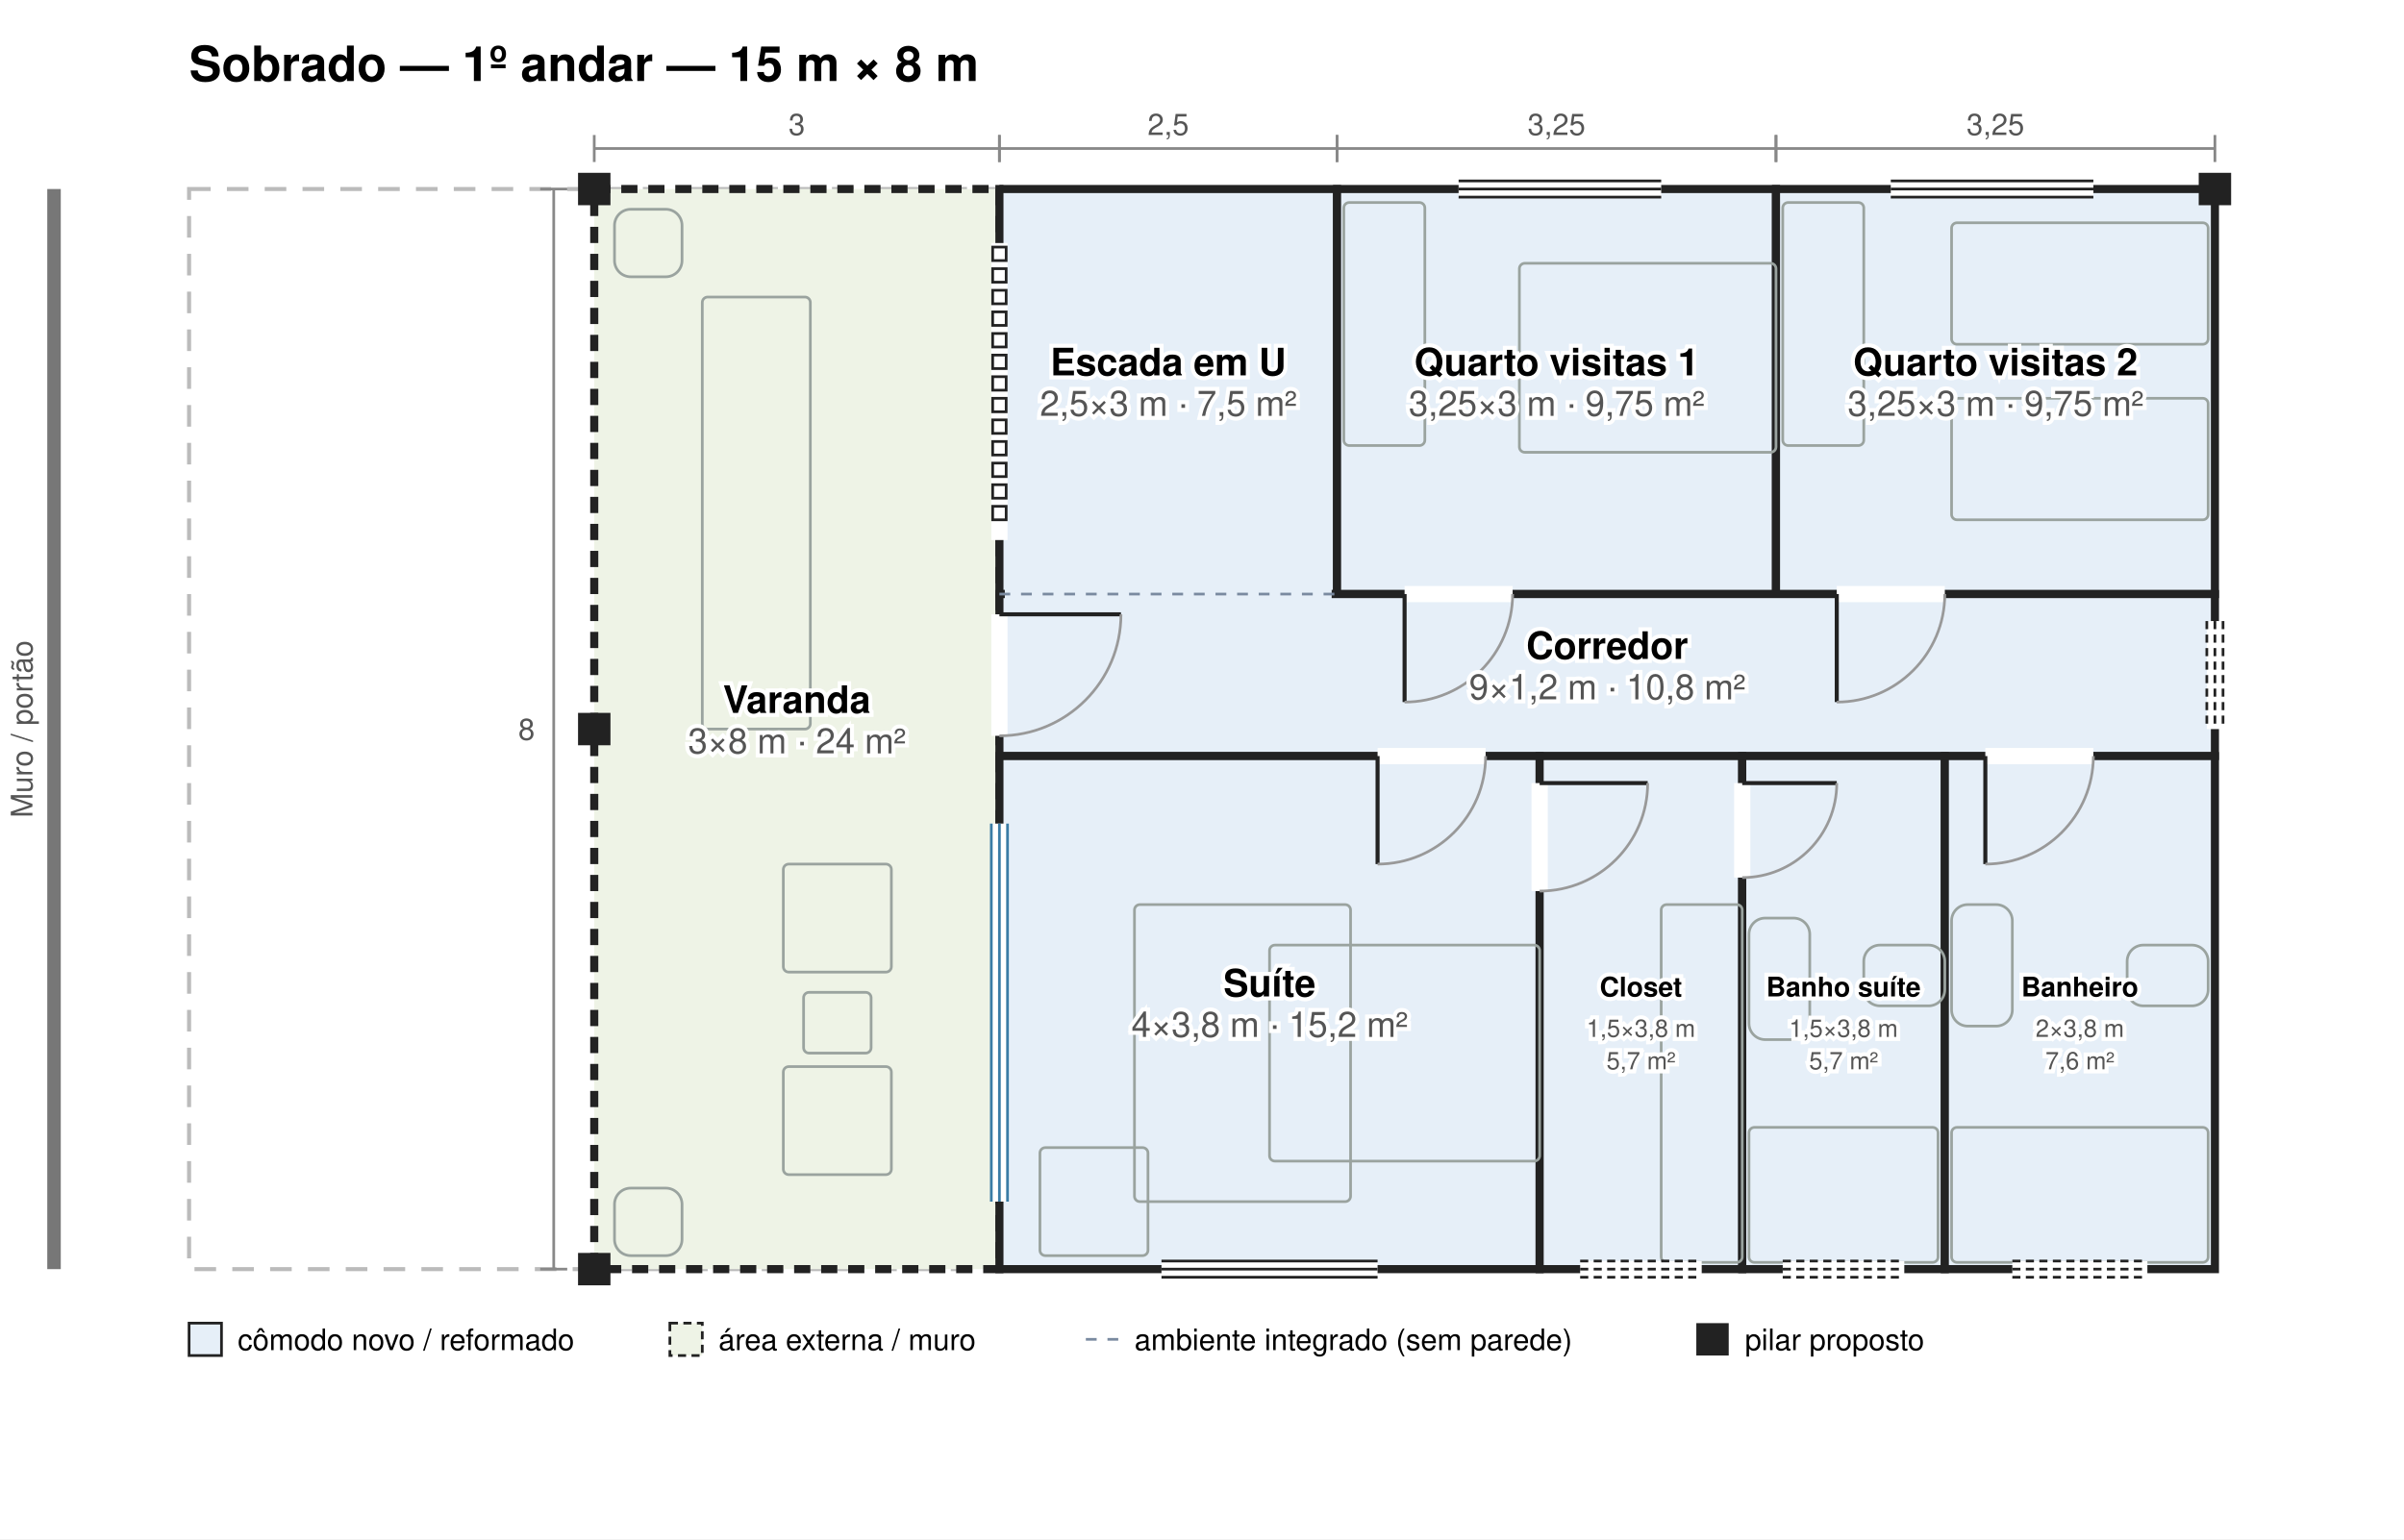
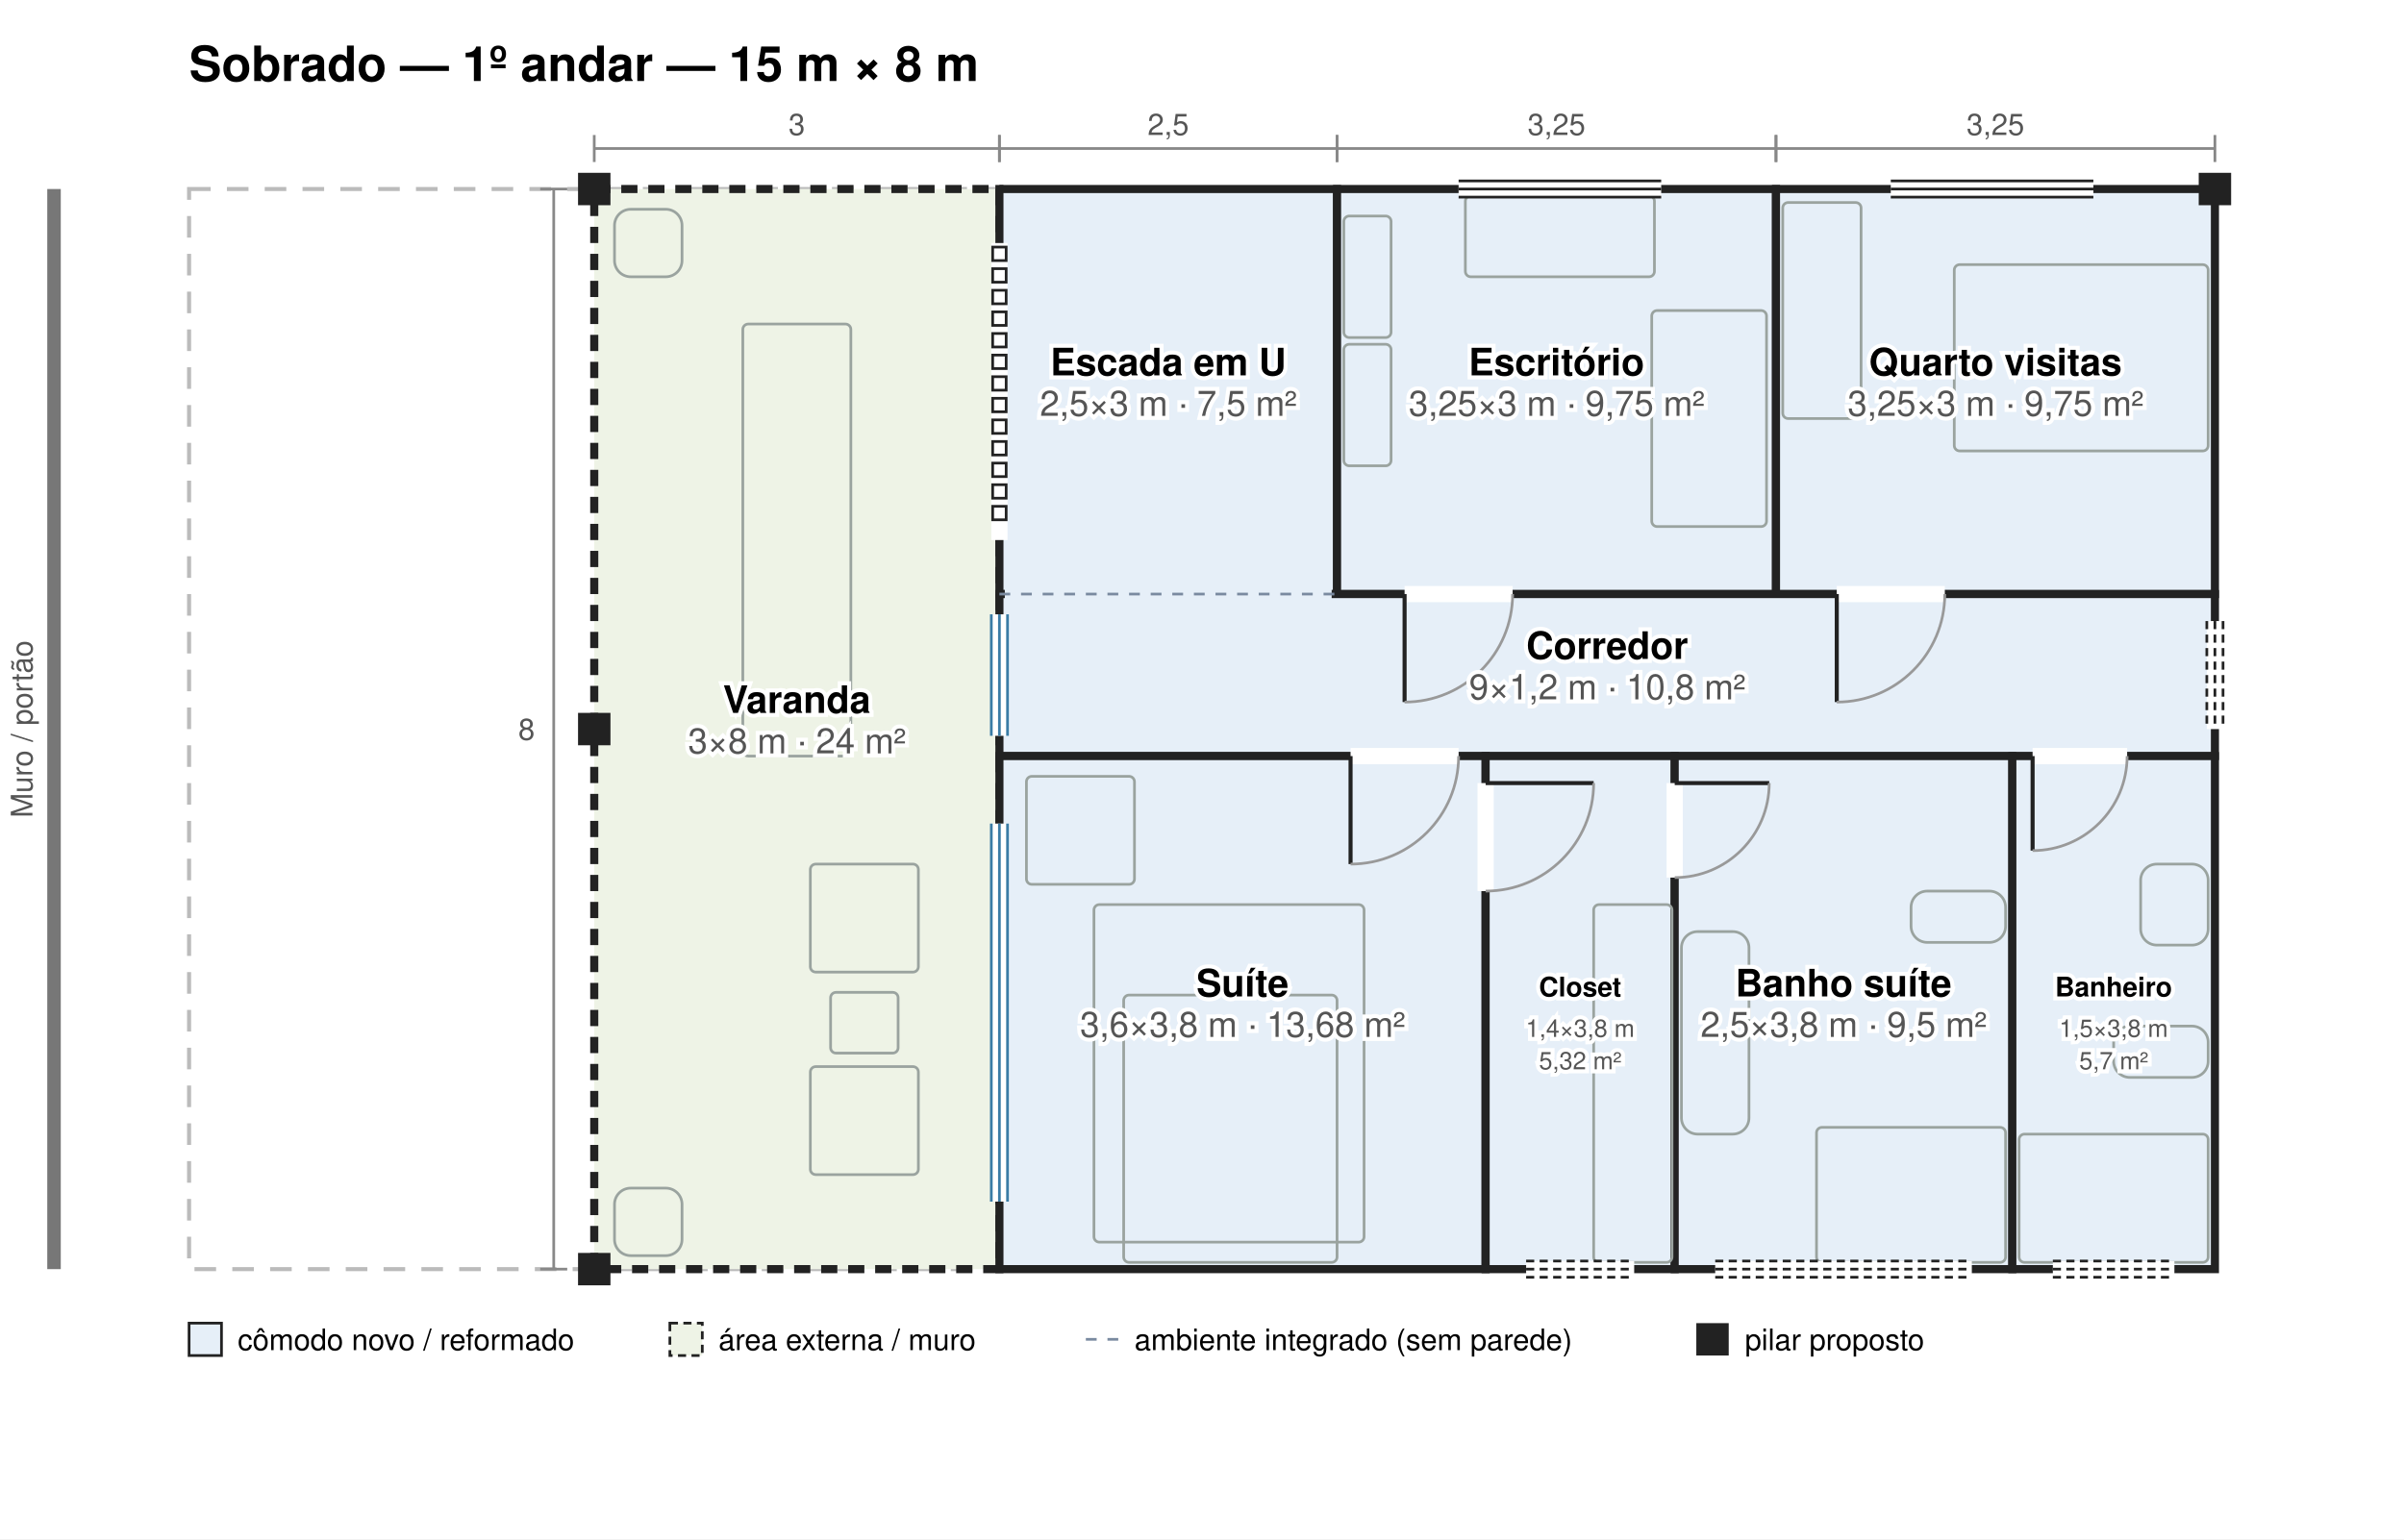
<svg xmlns="http://www.w3.org/2000/svg" width="890" height="570" font-family="Helvetica,Arial,sans-serif">
  <rect width="100%" height="100%" fill="#fff" />
  <text x="70" y="30" font-size="18" font-weight="bold">Sobrado — 1º andar — 15 m × 8 m</text>
  <rect x="70" y="70" width="750" height="400" fill="none" stroke="#bbb" stroke-width="1.5" stroke-dasharray="8 6" />
  <rect x="220" y="70" width="150" height="400" fill="#eef3e6" stroke="#222" stroke-width="3" stroke-dasharray="6 4" />
  <rect x="370" y="70" width="125.0" height="150" fill="#e6eff8" stroke="#222" stroke-width="3" />
  <rect x="495.0" y="70" width="162.5" height="150" fill="#e6eff8" stroke="#222" stroke-width="3" />
  <rect x="657.5" y="70" width="162.5" height="150" fill="#e6eff8" stroke="#222" stroke-width="3" />
  <rect x="370" y="220" width="450" height="60.0" fill="#e6eff8" stroke="#222" stroke-width="3" />
-   <rect x="370" y="280.0" width="200" height="190.0" fill="#e6eff8" stroke="#222" stroke-width="3" />
-   <rect x="570" y="280.0" width="75.0" height="190.0" fill="#e6eff8" stroke="#222" stroke-width="3" />
-   <rect x="645.0" y="280.0" width="75.0" height="190.0" fill="#e6eff8" stroke="#222" stroke-width="3" />
-   <rect x="720" y="280.0" width="100" height="190.0" fill="#e6eff8" stroke="#222" stroke-width="3" />
+   <rect x="370" y="280.0" width="180.0" height="190.0" fill="#e6eff8" stroke="#222" stroke-width="3" />
+   <rect x="550.0" y="280.0" width="70.0" height="190.0" fill="#e6eff8" stroke="#222" stroke-width="3" />
+   <rect x="620" y="280.0" width="125.0" height="190.0" fill="#e6eff8" stroke="#222" stroke-width="3" />
+   <rect x="745.0" y="280.0" width="75.0" height="190.0" fill="#e6eff8" stroke="#222" stroke-width="3" />
  <line x1="372" y1="220" x2="493.0" y2="220" stroke="#e6eff8" stroke-width="5" />
  <line x1="370" y1="220" x2="495.0" y2="220" stroke="#7a8aa0" stroke-width="1" stroke-dasharray="4 4" />
-   <rect x="260.0" y="110.0" width="40.0" height="160.0" rx="2" fill="none" stroke="#9aa39f" stroke-width="1" />
-   <rect x="290.0" y="320.0" width="40.0" height="40.0" rx="2" fill="none" stroke="#9aa39f" stroke-width="1" />
-   <rect x="290.0" y="395.0" width="40.0" height="40.0" rx="2" fill="none" stroke="#9aa39f" stroke-width="1" />
-   <rect x="297.5" y="367.5" width="25.0" height="22.5" rx="2" fill="none" stroke="#9aa39f" stroke-width="1" />
+   <rect x="275.0" y="120.0" width="40.0" height="160.0" rx="2" fill="none" stroke="#9aa39f" stroke-width="1" />
+   <rect x="300.0" y="320.0" width="40.0" height="40.0" rx="2" fill="none" stroke="#9aa39f" stroke-width="1" />
+   <rect x="300.0" y="395.0" width="40.0" height="40.0" rx="2" fill="none" stroke="#9aa39f" stroke-width="1" />
+   <rect x="307.5" y="367.5" width="25.0" height="22.5" rx="2" fill="none" stroke="#9aa39f" stroke-width="1" />
  <rect x="227.5" y="440.0" width="25.0" height="25.0" rx="6" fill="none" stroke="#9aa39f" stroke-width="1" />
  <rect x="227.5" y="77.5" width="25.0" height="25.0" rx="6" fill="none" stroke="#9aa39f" stroke-width="1" />
-   <rect x="562.5" y="97.5" width="95.0" height="70.0" rx="2" fill="none" stroke="#9aa39f" stroke-width="1" />
-   <rect x="497.5" y="75.0" width="30.0" height="90.0" rx="2" fill="none" stroke="#9aa39f" stroke-width="1" />
-   <rect x="722.5" y="82.5" width="95.0" height="45.0" rx="2" fill="none" stroke="#9aa39f" stroke-width="1" />
-   <rect x="722.5" y="147.5" width="95.0" height="45.0" rx="2" fill="none" stroke="#9aa39f" stroke-width="1" />
-   <rect x="660.0" y="75.0" width="30.0" height="90.0" rx="2" fill="none" stroke="#9aa39f" stroke-width="1" />
-   <rect x="470.0" y="350.0" width="100.0" height="80.0" rx="2" fill="none" stroke="#9aa39f" stroke-width="1" />
-   <rect x="420.0" y="335.0" width="80.0" height="110" rx="2" fill="none" stroke="#9aa39f" stroke-width="1" />
-   <rect x="385.0" y="425.0" width="40.0" height="40.0" rx="2" fill="none" stroke="#9aa39f" stroke-width="1" />
-   <rect x="615.0" y="335.0" width="30.0" height="132.5" rx="2" fill="none" stroke="#9aa39f" stroke-width="1" />
-   <rect x="647.5" y="417.5" width="70.0" height="50.0" rx="2" fill="none" stroke="#9aa39f" stroke-width="1" />
-   <rect x="690.0" y="350.0" width="30.0" height="22.5" rx="6" fill="none" stroke="#9aa39f" stroke-width="1" />
-   <rect x="647.5" y="340.0" width="22.5" height="45.0" rx="6" fill="none" stroke="#9aa39f" stroke-width="1" />
-   <rect x="722.5" y="417.5" width="95.0" height="50.0" rx="2" fill="none" stroke="#9aa39f" stroke-width="1" />
-   <rect x="787.5" y="350.0" width="30.0" height="22.5" rx="6" fill="none" stroke="#9aa39f" stroke-width="1" />
-   <rect x="722.5" y="335.0" width="22.5" height="45.0" rx="6" fill="none" stroke="#9aa39f" stroke-width="1" />
+   <rect x="542.5" y="72.5" width="70.0" height="30.0" rx="2" fill="none" stroke="#9aa39f" stroke-width="1" />
+   <rect x="497.5" y="80.0" width="17.5" height="45.0" rx="2" fill="none" stroke="#9aa39f" stroke-width="1" />
+   <rect x="497.5" y="127.5" width="17.5" height="45.0" rx="2" fill="none" stroke="#9aa39f" stroke-width="1" />
+   <rect x="611.5" y="115.0" width="42.5" height="80.0" rx="2" fill="none" stroke="#9aa39f" stroke-width="1" />
+   <rect x="723.5" y="98.0" width="94.0" height="69.0" rx="2" fill="none" stroke="#9aa39f" stroke-width="1" />
+   <rect x="660.0" y="75.0" width="29" height="80.0" rx="2" fill="none" stroke="#9aa39f" stroke-width="1" />
+   <rect x="416.0" y="368.5" width="79.0" height="99.0" rx="2" fill="none" stroke="#9aa39f" stroke-width="1" />
+   <rect x="405.0" y="335.0" width="100.0" height="125.0" rx="2" fill="none" stroke="#9aa39f" stroke-width="1" />
+   <rect x="380.0" y="287.5" width="40.0" height="40.0" rx="2" fill="none" stroke="#9aa39f" stroke-width="1" />
+   <rect x="590.0" y="335.0" width="29" height="132.5" rx="2" fill="none" stroke="#9aa39f" stroke-width="1" />
+   <rect x="672.5" y="417.5" width="70.0" height="50.0" rx="2" fill="none" stroke="#9aa39f" stroke-width="1" />
+   <rect x="622.5" y="345.0" width="25.0" height="75.0" rx="6" fill="none" stroke="#9aa39f" stroke-width="1" />
+   <rect x="707.5" y="330.0" width="35.0" height="19.0" rx="6" fill="none" stroke="#9aa39f" stroke-width="1" />
+   <rect x="747.5" y="420.0" width="70.0" height="47.5" rx="2" fill="none" stroke="#9aa39f" stroke-width="1" />
+   <rect x="782.5" y="380.0" width="35.0" height="19.0" rx="6" fill="none" stroke="#9aa39f" stroke-width="1" />
+   <rect x="792.5" y="320.0" width="25.0" height="30.0" rx="6" fill="none" stroke="#9aa39f" stroke-width="1" />
  <rect x="367" y="90.0" width="6" height="110.0" fill="#fff" />
  <rect x="367.5" y="91.5" width="5" height="5" fill="none" stroke="#222" stroke-width="1" />
  <rect x="367.5" y="99.5" width="5" height="5" fill="none" stroke="#222" stroke-width="1" />
  <rect x="367.5" y="107.5" width="5" height="5" fill="none" stroke="#222" stroke-width="1" />
  <rect x="367.5" y="115.5" width="5" height="5" fill="none" stroke="#222" stroke-width="1" />
  <rect x="367.5" y="123.5" width="5" height="5" fill="none" stroke="#222" stroke-width="1" />
  <rect x="367.5" y="131.5" width="5" height="5" fill="none" stroke="#222" stroke-width="1" />
  <rect x="367.5" y="139.5" width="5" height="5" fill="none" stroke="#222" stroke-width="1" />
  <rect x="367.5" y="147.5" width="5" height="5" fill="none" stroke="#222" stroke-width="1" />
  <rect x="367.5" y="155.5" width="5" height="5" fill="none" stroke="#222" stroke-width="1" />
  <rect x="367.5" y="163.5" width="5" height="5" fill="none" stroke="#222" stroke-width="1" />
  <rect x="367.5" y="171.5" width="5" height="5" fill="none" stroke="#222" stroke-width="1" />
  <rect x="367.5" y="179.5" width="5" height="5" fill="none" stroke="#222" stroke-width="1" />
  <rect x="367.5" y="187.5" width="5" height="5" fill="none" stroke="#222" stroke-width="1" />
  <rect x="367" y="227.5" width="6" height="45.0" fill="#fff" />
-   <line x1="370" y1="227.5" x2="415.0" y2="227.5" stroke="#222" stroke-width="1.5" />
-   <path d="M415.0,227.5 A45.0,45.0 0 0 1 370,272.5" fill="none" stroke="#999" stroke-width="1" />
+   <line x1="367" y1="227.5" x2="367" y2="272.5" stroke="#3a7ca5" stroke-width="1" />
+   <line x1="370" y1="227.5" x2="370" y2="272.5" stroke="#3a7ca5" stroke-width="1" />
+   <line x1="373" y1="227.5" x2="373" y2="272.5" stroke="#3a7ca5" stroke-width="1" />
  <rect x="367" y="305.0" width="6" height="140.0" fill="#fff" />
  <line x1="367" y1="305.0" x2="367" y2="445.0" stroke="#3a7ca5" stroke-width="1" />
  <line x1="370" y1="305.0" x2="370" y2="445.0" stroke="#3a7ca5" stroke-width="1" />
  <line x1="373" y1="305.0" x2="373" y2="445.0" stroke="#3a7ca5" stroke-width="1" />
+   <rect x="520.0" y="217" width="40.0" height="6" fill="#fff" />
+   <line x1="520.0" y1="220" x2="520.0" y2="260.0" stroke="#222" stroke-width="1.5" />
+   <path d="M520.0,260.0 A40.0,40.0 0 0 0 560.0,220" fill="none" stroke="#999" stroke-width="1" />
  <rect x="540.0" y="67" width="75.0" height="6" fill="#fff" />
  <line x1="540.0" y1="67" x2="615.0" y2="67" stroke="#222" stroke-width="1" />
  <line x1="540.0" y1="70" x2="615.0" y2="70" stroke="#222" stroke-width="1" />
  <line x1="540.0" y1="73" x2="615.0" y2="73" stroke="#222" stroke-width="1" />
-   <rect x="520.0" y="217" width="40.0" height="6" fill="#fff" />
-   <line x1="520.0" y1="220" x2="520.0" y2="260.0" stroke="#222" stroke-width="1.5" />
-   <path d="M520.0,260.0 A40.0,40.0 0 0 0 560.0,220" fill="none" stroke="#999" stroke-width="1" />
+   <rect x="680.0" y="217" width="40.0" height="6" fill="#fff" />
+   <line x1="680.0" y1="220" x2="680.0" y2="260.0" stroke="#222" stroke-width="1.5" />
+   <path d="M680.0,260.0 A40.0,40.0 0 0 0 720.0,220" fill="none" stroke="#999" stroke-width="1" />
  <rect x="700.0" y="67" width="75.0" height="6" fill="#fff" />
  <line x1="700.0" y1="67" x2="775.0" y2="67" stroke="#222" stroke-width="1" />
  <line x1="700.0" y1="70" x2="775.0" y2="70" stroke="#222" stroke-width="1" />
  <line x1="700.0" y1="73" x2="775.0" y2="73" stroke="#222" stroke-width="1" />
-   <rect x="680.0" y="217" width="40.0" height="6" fill="#fff" />
-   <line x1="680.0" y1="220" x2="680.0" y2="260.0" stroke="#222" stroke-width="1.5" />
-   <path d="M680.0,260.0 A40.0,40.0 0 0 0 720.0,220" fill="none" stroke="#999" stroke-width="1" />
  <rect x="817" y="230.0" width="6" height="40.0" fill="#fff" />
  <line x1="817" y1="230.0" x2="817" y2="270.0" stroke="#222" stroke-width="1" stroke-dasharray="3 2" />
  <line x1="820" y1="230.0" x2="820" y2="270.0" stroke="#222" stroke-width="1" stroke-dasharray="3 2" />
  <line x1="823" y1="230.0" x2="823" y2="270.0" stroke="#222" stroke-width="1" stroke-dasharray="3 2" />
-   <rect x="510" y="277.0" width="40" height="6" fill="#fff" />
-   <line x1="510" y1="280.0" x2="510" y2="320" stroke="#222" stroke-width="1.5" />
-   <path d="M510,320 A40,40 0 0 0 550.0,280.0" fill="none" stroke="#999" stroke-width="1" />
-   <rect x="430.0" y="467" width="80" height="6" fill="#fff" />
-   <line x1="430.0" y1="467" x2="510" y2="467" stroke="#222" stroke-width="1" />
-   <line x1="430.0" y1="470" x2="510" y2="470" stroke="#222" stroke-width="1" />
-   <line x1="430.0" y1="473" x2="510" y2="473" stroke="#222" stroke-width="1" />
-   <rect x="567" y="290.0" width="6" height="40.0" fill="#fff" />
-   <line x1="570" y1="290.0" x2="610.0" y2="290.0" stroke="#222" stroke-width="1.5" />
-   <path d="M610.0,290.0 A40.0,40.0 0 0 1 570,330.0" fill="none" stroke="#999" stroke-width="1" />
-   <rect x="585.0" y="467" width="45.0" height="6" fill="#fff" />
-   <line x1="585.0" y1="467" x2="630.0" y2="467" stroke="#222" stroke-width="1" stroke-dasharray="3 2" />
-   <line x1="585.0" y1="470" x2="630.0" y2="470" stroke="#222" stroke-width="1" stroke-dasharray="3 2" />
-   <line x1="585.0" y1="473" x2="630.0" y2="473" stroke="#222" stroke-width="1" stroke-dasharray="3 2" />
-   <rect x="642.0" y="290.0" width="6" height="35.0" fill="#fff" />
-   <line x1="645.0" y1="290.0" x2="680.0" y2="290.0" stroke="#222" stroke-width="1.5" />
-   <path d="M680.0,290.0 A35.0,35.0 0 0 1 645.0,325.0" fill="none" stroke="#999" stroke-width="1" />
-   <rect x="660.0" y="467" width="45.0" height="6" fill="#fff" />
-   <line x1="660.0" y1="467" x2="705.0" y2="467" stroke="#222" stroke-width="1" stroke-dasharray="3 2" />
-   <line x1="660.0" y1="470" x2="705.0" y2="470" stroke="#222" stroke-width="1" stroke-dasharray="3 2" />
-   <line x1="660.0" y1="473" x2="705.0" y2="473" stroke="#222" stroke-width="1" stroke-dasharray="3 2" />
-   <rect x="735.0" y="277.0" width="40.0" height="6" fill="#fff" />
-   <line x1="735.0" y1="280.0" x2="735.0" y2="320.0" stroke="#222" stroke-width="1.5" />
-   <path d="M735.0,320.0 A40.0,40.0 0 0 0 775.0,280.0" fill="none" stroke="#999" stroke-width="1" />
-   <rect x="745.0" y="467" width="50.0" height="6" fill="#fff" />
-   <line x1="745.0" y1="467" x2="795.0" y2="467" stroke="#222" stroke-width="1" stroke-dasharray="3 2" />
-   <line x1="745.0" y1="470" x2="795.0" y2="470" stroke="#222" stroke-width="1" stroke-dasharray="3 2" />
-   <line x1="745.0" y1="473" x2="795.0" y2="473" stroke="#222" stroke-width="1" stroke-dasharray="3 2" />
+   <rect x="500.0" y="277.0" width="40.0" height="6" fill="#fff" />
+   <line x1="500.0" y1="280.0" x2="500.0" y2="320.0" stroke="#222" stroke-width="1.5" />
+   <path d="M500.0,320.0 A40.0,40.0 0 0 0 540.0,280.0" fill="none" stroke="#999" stroke-width="1" />
+   <rect x="547.0" y="290.0" width="6" height="40.0" fill="#fff" />
+   <line x1="550.0" y1="290.0" x2="590.0" y2="290.0" stroke="#222" stroke-width="1.5" />
+   <path d="M590.0,290.0 A40.0,40.0 0 0 1 550.0,330.0" fill="none" stroke="#999" stroke-width="1" />
+   <rect x="565.0" y="467" width="40.0" height="6" fill="#fff" />
+   <line x1="565.0" y1="467" x2="605.0" y2="467" stroke="#222" stroke-width="1" stroke-dasharray="3 2" />
+   <line x1="565.0" y1="470" x2="605.0" y2="470" stroke="#222" stroke-width="1" stroke-dasharray="3 2" />
+   <line x1="565.0" y1="473" x2="605.0" y2="473" stroke="#222" stroke-width="1" stroke-dasharray="3 2" />
+   <rect x="617" y="290.0" width="6" height="35.0" fill="#fff" />
+   <line x1="620" y1="290.0" x2="655.0" y2="290.0" stroke="#222" stroke-width="1.5" />
+   <path d="M655.0,290.0 A35.0,35.0 0 0 1 620,325.0" fill="none" stroke="#999" stroke-width="1" />
+   <rect x="635.0" y="467" width="95.0" height="6" fill="#fff" />
+   <line x1="635.0" y1="467" x2="730.0" y2="467" stroke="#222" stroke-width="1" stroke-dasharray="3 2" />
+   <line x1="635.0" y1="470" x2="730.0" y2="470" stroke="#222" stroke-width="1" stroke-dasharray="3 2" />
+   <line x1="635.0" y1="473" x2="730.0" y2="473" stroke="#222" stroke-width="1" stroke-dasharray="3 2" />
+   <rect x="752.5" y="277.0" width="35.0" height="6" fill="#fff" />
+   <line x1="752.5" y1="280.0" x2="752.5" y2="315.0" stroke="#222" stroke-width="1.5" />
+   <path d="M752.5,315.0 A35.0,35.0 0 0 0 787.5,280.0" fill="none" stroke="#999" stroke-width="1" />
+   <rect x="760.0" y="467" width="45.0" height="6" fill="#fff" />
+   <line x1="760.0" y1="467" x2="805.0" y2="467" stroke="#222" stroke-width="1" stroke-dasharray="3 2" />
+   <line x1="760.0" y1="470" x2="805.0" y2="470" stroke="#222" stroke-width="1" stroke-dasharray="3 2" />
+   <line x1="760.0" y1="473" x2="805.0" y2="473" stroke="#222" stroke-width="1" stroke-dasharray="3 2" />
  <line x1="20" y1="70" x2="20" y2="470" stroke="#777" stroke-width="5" />
  <text x="12" y="270.0" font-size="11" fill="#555" text-anchor="middle" transform="rotate(-90 12 270.0)">Muro / portão</text>
  <rect x="214" y="64" width="12" height="12" fill="#222" />
  <rect x="214" y="264" width="12" height="12" fill="#222" />
  <rect x="214" y="464" width="12" height="12" fill="#222" />
  <rect x="814" y="64" width="12" height="12" fill="#222" />
  <text x="295.0" y="264.0" font-size="14" text-anchor="middle" font-weight="bold" paint-order="stroke" stroke="#fff" stroke-width="3">Varanda</text>
  <text x="295.0" y="279.0" font-size="13" text-anchor="middle" fill="#555" paint-order="stroke" stroke="#fff" stroke-width="3">3×8 m · 24 m²</text>
  <text x="432.5" y="139.0" font-size="14" text-anchor="middle" font-weight="bold" paint-order="stroke" stroke="#fff" stroke-width="3">Escada em U</text>
  <text x="432.5" y="154.0" font-size="13" text-anchor="middle" fill="#555" paint-order="stroke" stroke="#fff" stroke-width="3">2,5×3 m · 7,5 m²</text>
-   <text x="576.25" y="139.0" font-size="14" text-anchor="middle" font-weight="bold" paint-order="stroke" stroke="#fff" stroke-width="3">Quarto visitas 1</text>
+   <text x="576.25" y="139.0" font-size="14" text-anchor="middle" font-weight="bold" paint-order="stroke" stroke="#fff" stroke-width="3">Escritório</text>
  <text x="576.25" y="154.0" font-size="13" text-anchor="middle" fill="#555" paint-order="stroke" stroke="#fff" stroke-width="3">3,25×3 m · 9,75 m²</text>
-   <text x="738.75" y="139.0" font-size="14" text-anchor="middle" font-weight="bold" paint-order="stroke" stroke="#fff" stroke-width="3">Quarto visitas 2</text>
+   <text x="738.75" y="139.0" font-size="14" text-anchor="middle" font-weight="bold" paint-order="stroke" stroke="#fff" stroke-width="3">Quarto visitas</text>
  <text x="738.75" y="154.0" font-size="13" text-anchor="middle" fill="#555" paint-order="stroke" stroke="#fff" stroke-width="3">3,25×3 m · 9,75 m²</text>
  <text x="595.0" y="244.0" font-size="14" text-anchor="middle" font-weight="bold" paint-order="stroke" stroke="#fff" stroke-width="3">Corredor</text>
  <text x="595.0" y="259.0" font-size="13" text-anchor="middle" fill="#555" paint-order="stroke" stroke="#fff" stroke-width="3">9×1,2 m · 10,8 m²</text>
-   <text x="470.0" y="369.0" font-size="14" text-anchor="middle" font-weight="bold" paint-order="stroke" stroke="#fff" stroke-width="3">Suíte</text>
-   <text x="470.0" y="384.0" font-size="13" text-anchor="middle" fill="#555" paint-order="stroke" stroke="#fff" stroke-width="3">4×3,8 m · 15,2 m²</text>
-   <text x="607.5" y="369.0" font-size="10" text-anchor="middle" font-weight="bold" paint-order="stroke" stroke="#fff" stroke-width="3">Closet</text>
-   <text x="607.5" y="384.0" font-size="9" text-anchor="middle" fill="#555" paint-order="stroke" stroke="#fff" stroke-width="3">1,5×3,8 m</text>
-   <text x="607.5" y="396.0" font-size="9" text-anchor="middle" fill="#555" paint-order="stroke" stroke="#fff" stroke-width="3">5,7 m²</text>
-   <text x="682.5" y="369.0" font-size="10" text-anchor="middle" font-weight="bold" paint-order="stroke" stroke="#fff" stroke-width="3">Banho suíte</text>
-   <text x="682.5" y="384.0" font-size="9" text-anchor="middle" fill="#555" paint-order="stroke" stroke="#fff" stroke-width="3">1,5×3,8 m</text>
-   <text x="682.5" y="396.0" font-size="9" text-anchor="middle" fill="#555" paint-order="stroke" stroke="#fff" stroke-width="3">5,7 m²</text>
-   <text x="770.0" y="369.0" font-size="10" text-anchor="middle" font-weight="bold" paint-order="stroke" stroke="#fff" stroke-width="3">Banheiro</text>
-   <text x="770.0" y="384.0" font-size="9" text-anchor="middle" fill="#555" paint-order="stroke" stroke="#fff" stroke-width="3">2×3,8 m</text>
-   <text x="770.0" y="396.0" font-size="9" text-anchor="middle" fill="#555" paint-order="stroke" stroke="#fff" stroke-width="3">7,6 m²</text>
+   <text x="460.0" y="369.0" font-size="14" text-anchor="middle" font-weight="bold" paint-order="stroke" stroke="#fff" stroke-width="3">Suíte</text>
+   <text x="460.0" y="384.0" font-size="13" text-anchor="middle" fill="#555" paint-order="stroke" stroke="#fff" stroke-width="3">3,6×3,8 m · 13,68 m²</text>
+   <text x="585.0" y="369.0" font-size="10" text-anchor="middle" font-weight="bold" paint-order="stroke" stroke="#fff" stroke-width="3">Closet</text>
+   <text x="585.0" y="384.0" font-size="9" text-anchor="middle" fill="#555" paint-order="stroke" stroke="#fff" stroke-width="3">1,4×3,8 m</text>
+   <text x="585.0" y="396.0" font-size="9" text-anchor="middle" fill="#555" paint-order="stroke" stroke="#fff" stroke-width="3">5,32 m²</text>
+   <text x="682.5" y="369.0" font-size="14" text-anchor="middle" font-weight="bold" paint-order="stroke" stroke="#fff" stroke-width="3">Banho suíte</text>
+   <text x="682.5" y="384.0" font-size="13" text-anchor="middle" fill="#555" paint-order="stroke" stroke="#fff" stroke-width="3">2,5×3,8 m · 9,5 m²</text>
+   <text x="782.5" y="369.0" font-size="10" text-anchor="middle" font-weight="bold" paint-order="stroke" stroke="#fff" stroke-width="3">Banheiro</text>
+   <text x="782.5" y="384.0" font-size="9" text-anchor="middle" fill="#555" paint-order="stroke" stroke="#fff" stroke-width="3">1,5×3,8 m</text>
+   <text x="782.5" y="396.0" font-size="9" text-anchor="middle" fill="#555" paint-order="stroke" stroke="#fff" stroke-width="3">5,7 m²</text>
  <line x1="220" y1="55" x2="370" y2="55" stroke="#888" />
  <line x1="220" y1="50" x2="220" y2="60" stroke="#888" />
  <line x1="370" y1="50" x2="370" y2="60" stroke="#888" />
  <text x="295.0" y="50" font-size="11" text-anchor="middle" fill="#555">3</text>
  <line x1="370" y1="55" x2="495.0" y2="55" stroke="#888" />
  <line x1="370" y1="50" x2="370" y2="60" stroke="#888" />
  <line x1="495.0" y1="50" x2="495.0" y2="60" stroke="#888" />
  <text x="432.5" y="50" font-size="11" text-anchor="middle" fill="#555">2,5</text>
  <line x1="495.0" y1="55" x2="657.5" y2="55" stroke="#888" />
  <line x1="495.0" y1="50" x2="495.0" y2="60" stroke="#888" />
  <line x1="657.5" y1="50" x2="657.5" y2="60" stroke="#888" />
  <text x="576.25" y="50" font-size="11" text-anchor="middle" fill="#555">3,25</text>
  <line x1="657.5" y1="55" x2="820.0" y2="55" stroke="#888" />
  <line x1="657.5" y1="50" x2="657.5" y2="60" stroke="#888" />
  <line x1="820.0" y1="50" x2="820.0" y2="60" stroke="#888" />
  <text x="738.75" y="50" font-size="11" text-anchor="middle" fill="#555">3,25</text>
  <line x1="205" y1="70" x2="205" y2="470" stroke="#888" />
  <line x1="200" y1="70" x2="210" y2="70" stroke="#888" />
  <line x1="200" y1="470" x2="210" y2="470" stroke="#888" />
  <text x="198" y="274.0" font-size="11" text-anchor="end" fill="#555">8</text>
  <rect x="70" y="490" width="12" height="12" fill="#e6eff8" stroke="#222" />
  <text x="88" y="500" font-size="11">cômodo novo / reformado</text>
  <rect x="248" y="490" width="12" height="12" fill="#eef3e6" stroke="#222" stroke-dasharray="3 2" />
  <text x="266" y="500" font-size="11">área externa / muro</text>
  <line x1="402" y1="496" x2="414" y2="496" stroke="#7a8aa0" stroke-dasharray="4 4" />
  <text x="420" y="500" font-size="11">ambiente integrado (sem parede)</text>
  <rect x="628" y="490" width="12" height="12" fill="#222" />
  <text x="646" y="500" font-size="11">pilar proposto</text>
</svg>
